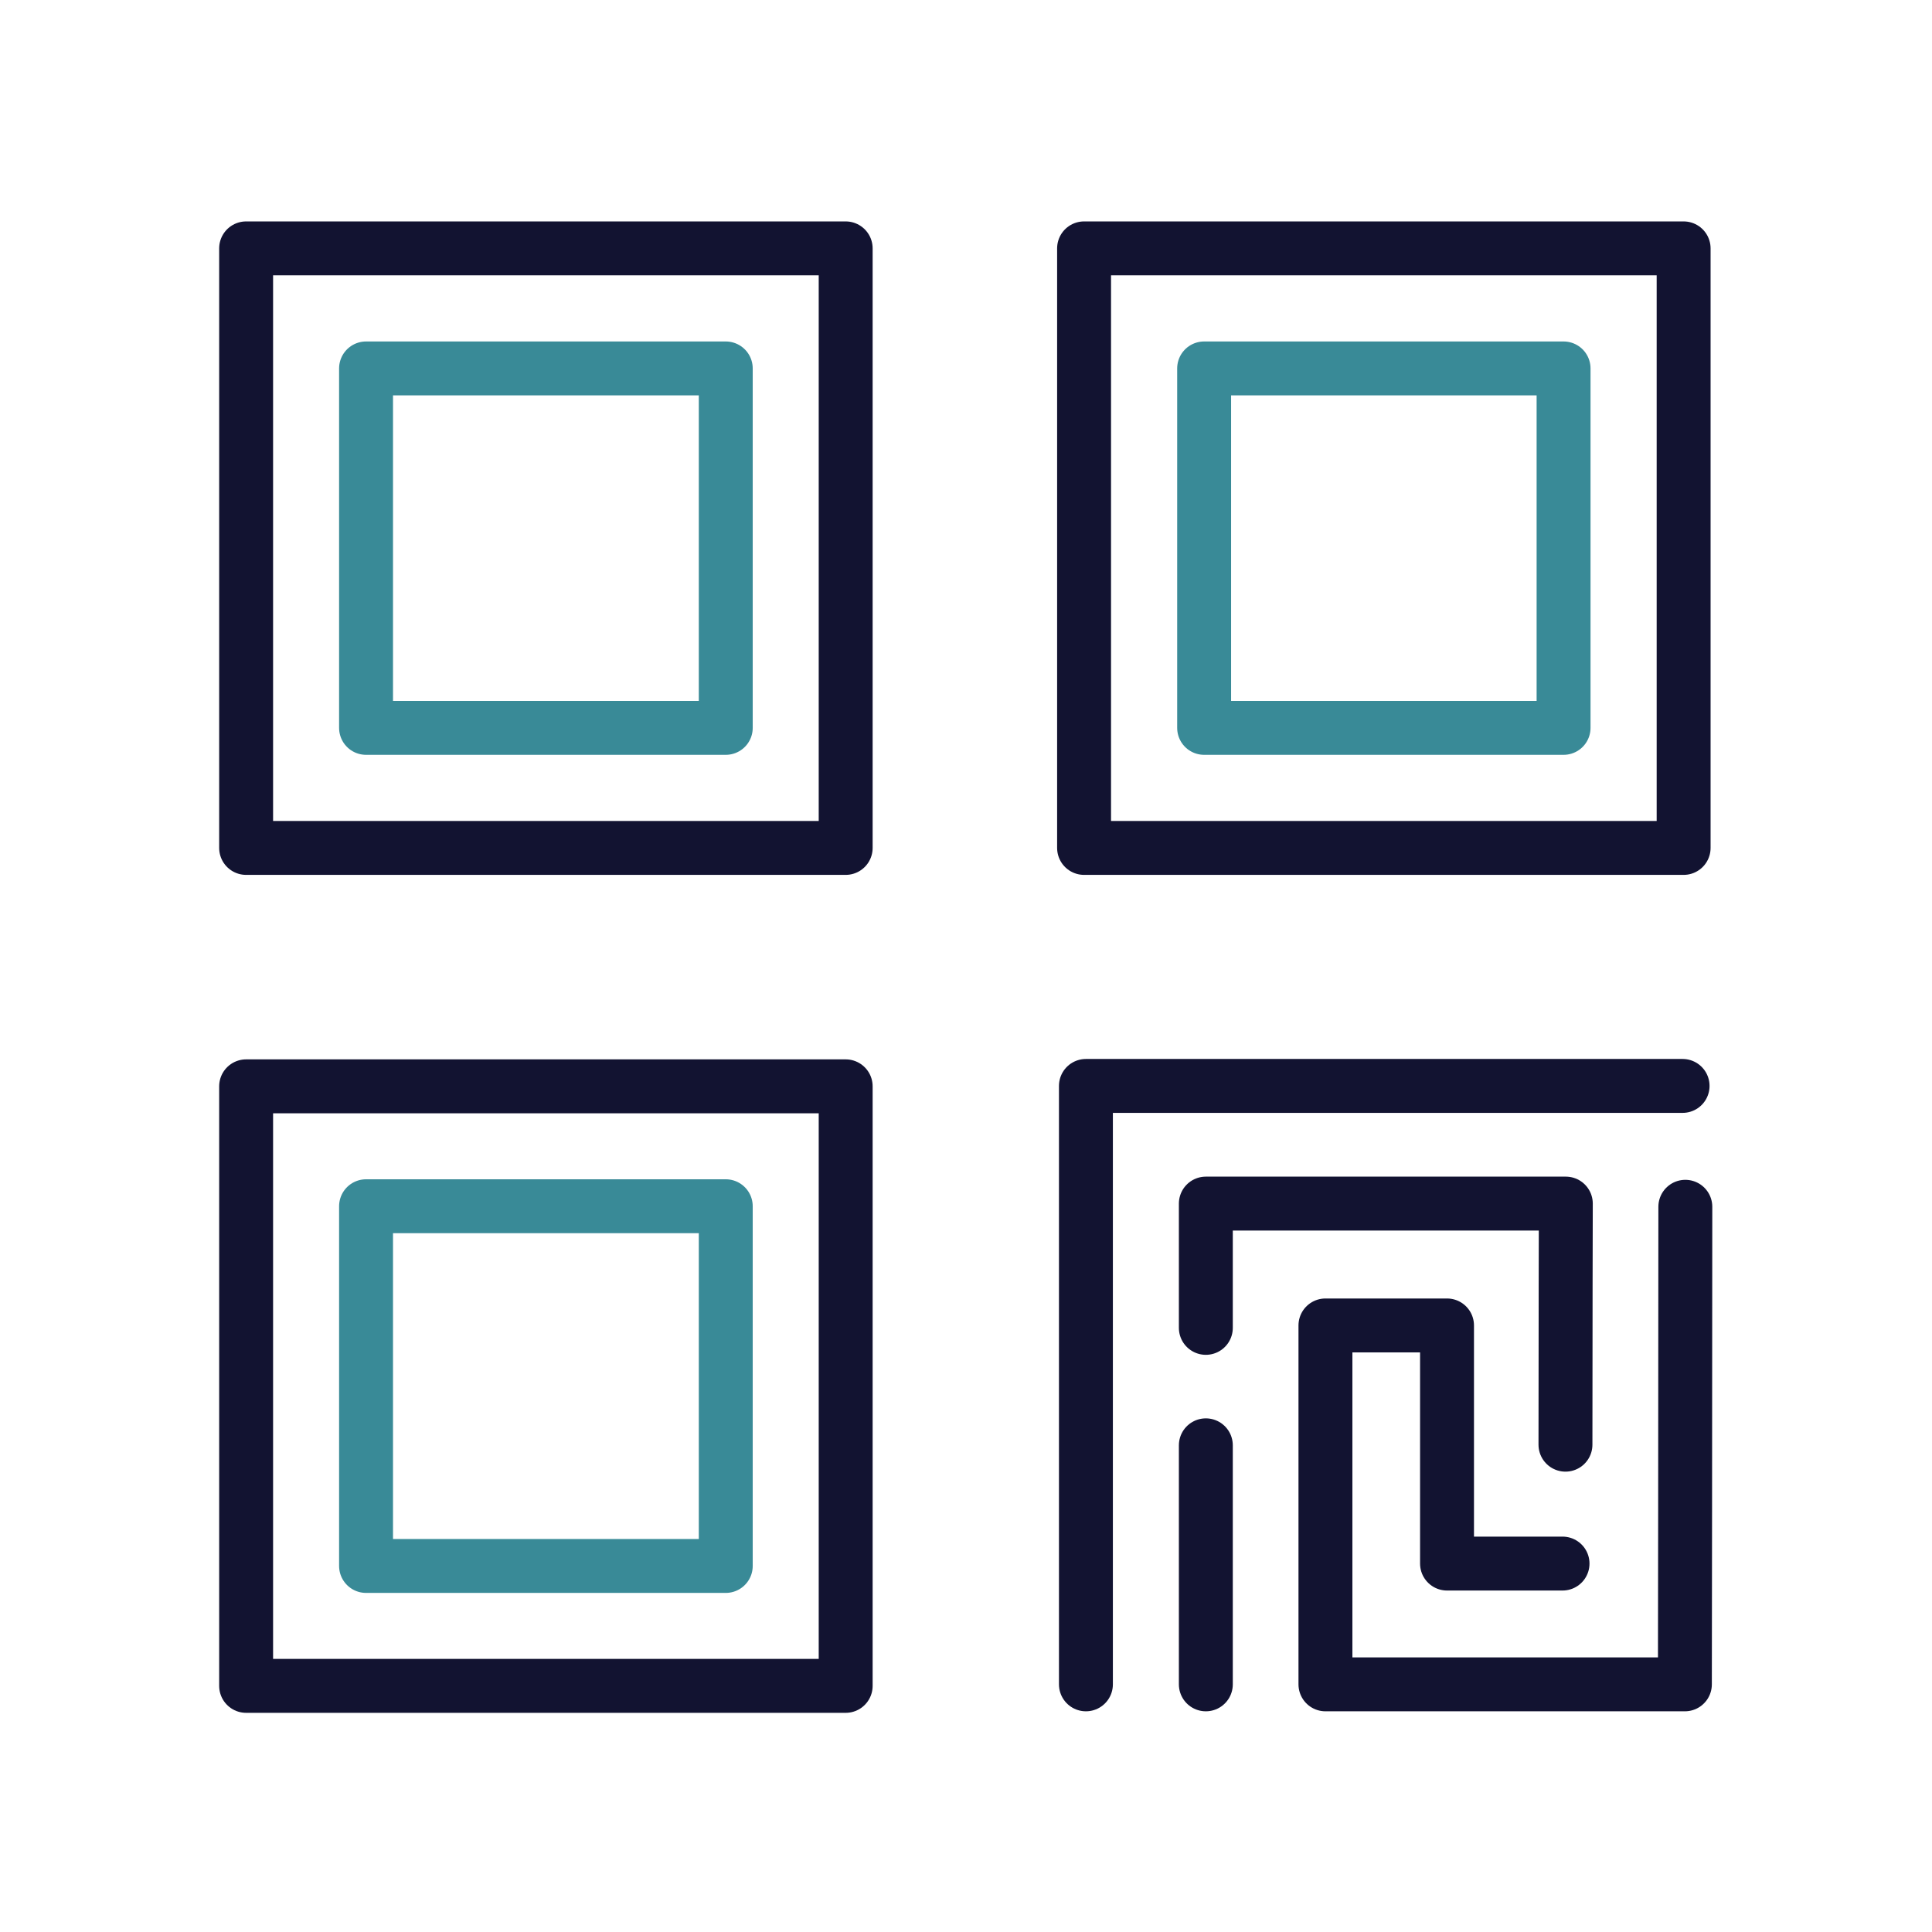
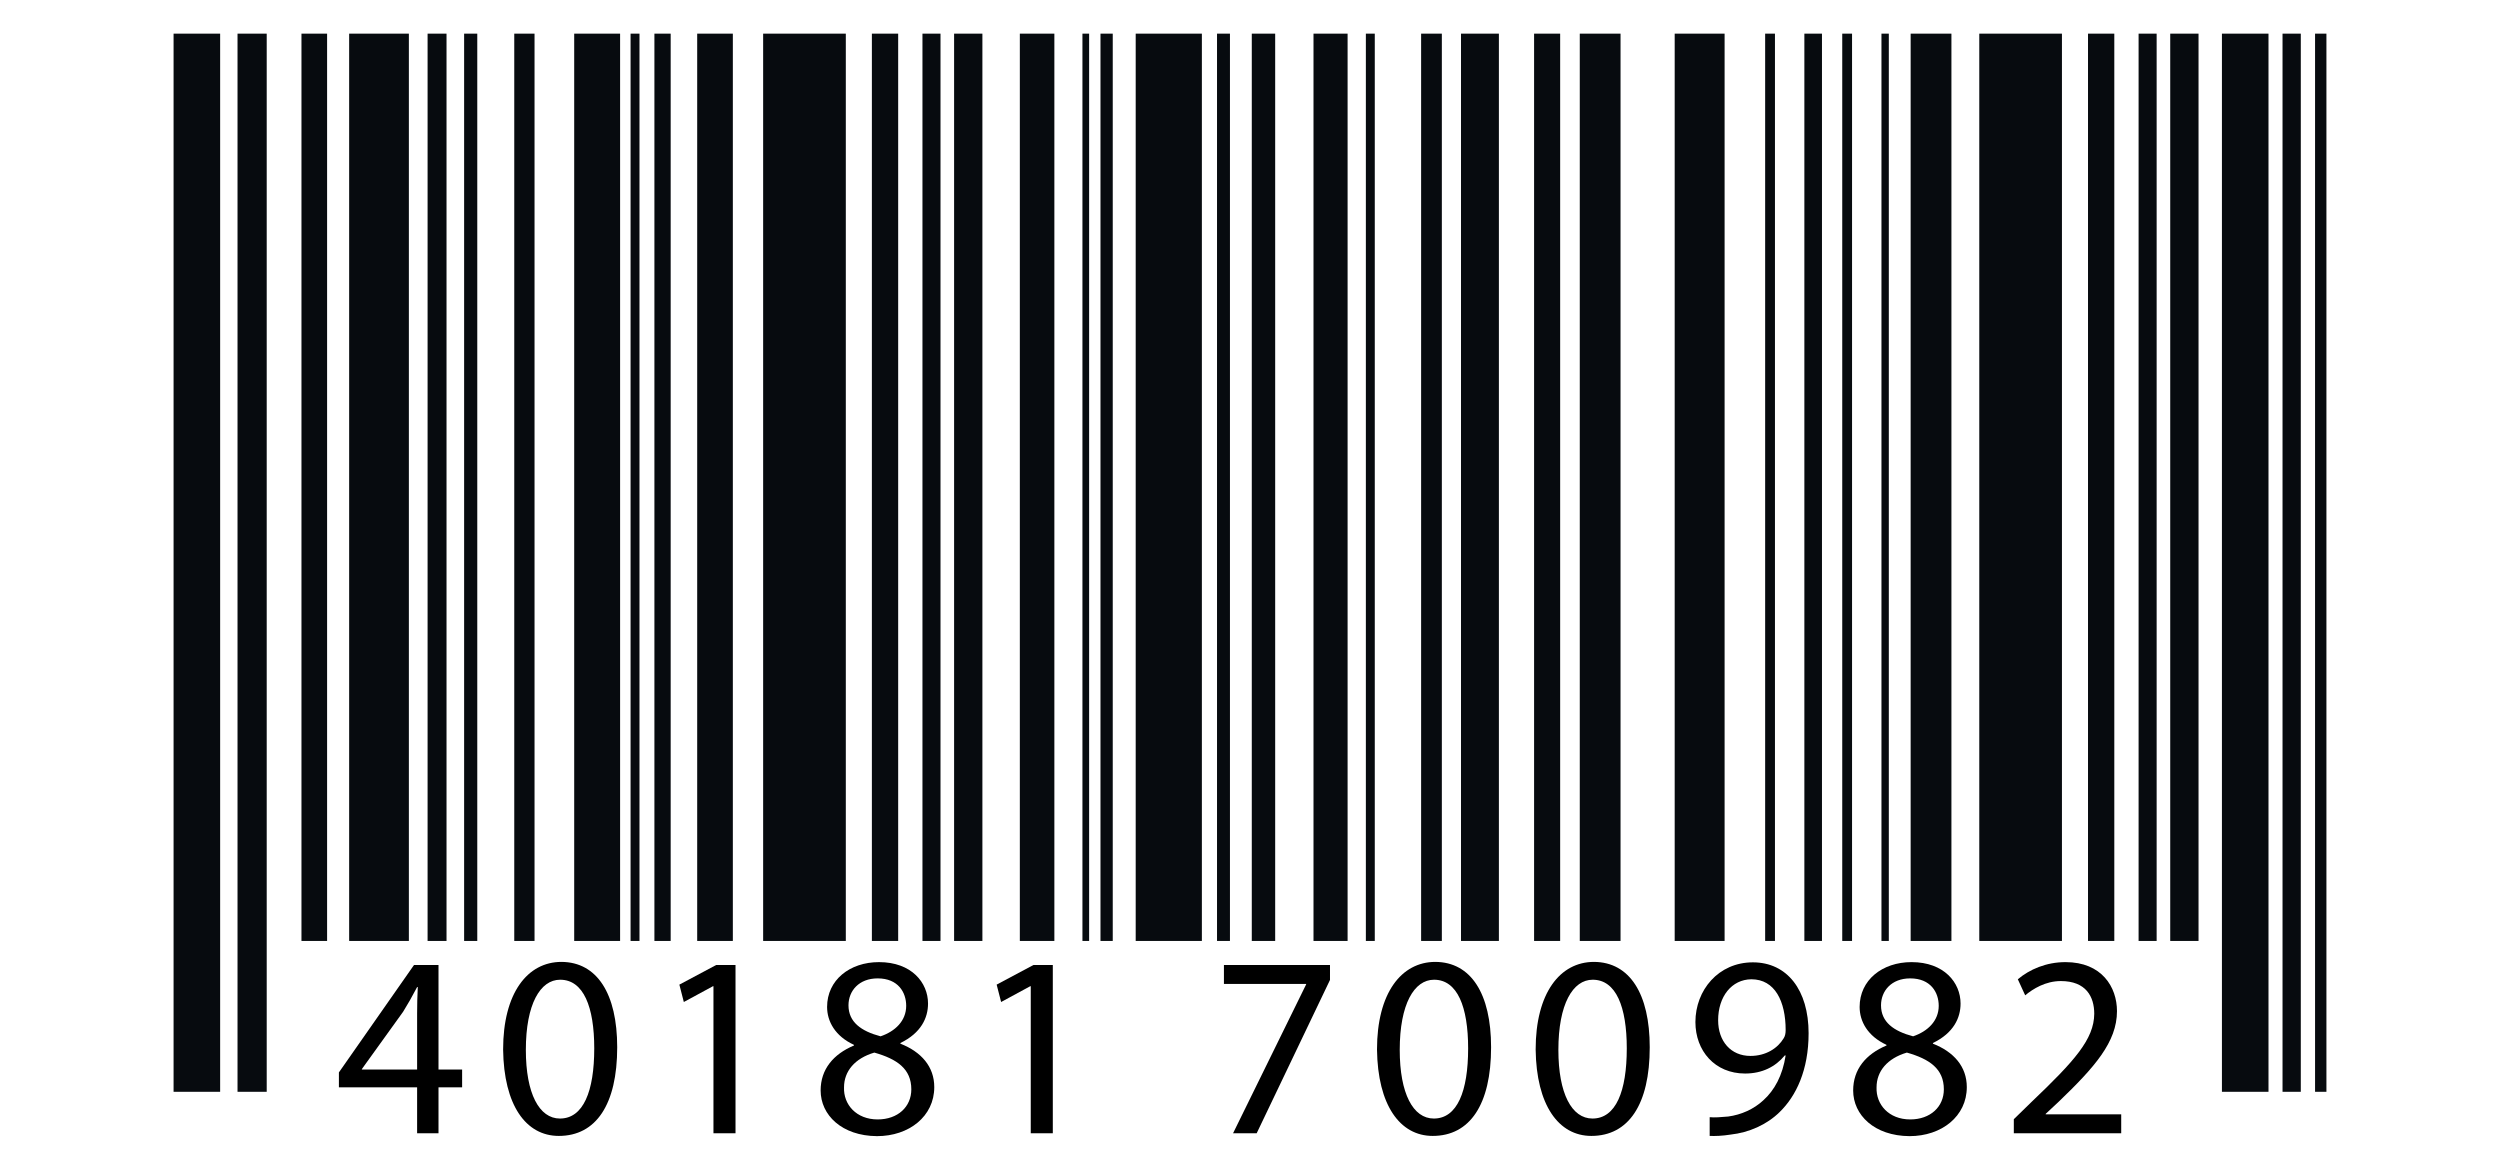
- <svg xmlns="http://www.w3.org/2000/svg" width="430" height="430" fill="none" viewBox="0 0 430 430">
-   <g stroke-linecap="round" stroke-linejoin="round" stroke-width="12">
-     <path stroke="#121331" d="M188.22 375.22V241.78H54.78v133.44z" />
-     <path stroke="#398a97" d="M122.401 268.47h39.13v80.06h-80.06v-80.06z" />
-     <path stroke="#121331" d="M188.22 55.28H54.78v133.44h133.44z" />
-     <path stroke="#398a97" d="M81.47 121.1V82h80.061v80h-80.06z" />
-     <path stroke="#121331" d="M241.28 55.28v133.44h133.44V55.28z" />
-     <path stroke="#398a97" d="M307.1 162H268V82h80v80z" />
-     <path stroke="#121331" d="M268.38 321.68v53.2m80.04-53.34c0-23.33.08-53.66.08-53.66h-80.12v27.66" />
-     <path stroke="#121331" d="M375.1 268.59c0 38.91-.1 106.29-.1 106.29h-80V295h27.06v53h25.71" />
-     <path stroke="#121331" d="M241.69 374.88V241.69h132.8" />
+ <svg xmlns="http://www.w3.org/2000/svg" version="1.1" x="0px" y="0px" viewBox="0 0 1122 519.7" style="enable-background:new 0 0 1122 519.7;" xml:space="preserve">
+   <style type="text/css">
+ 	.st0{fill:#070B0F;}
+ </style>
+   <g id="Bg">
+ </g>
+   <g id="Object">
+     <g>
+       <g>
+         <rect x="77.9" y="15.1" class="st0" width="20.9" height="474.9" />
+       </g>
+       <g>
+         <rect x="106.6" y="15.1" class="st0" width="13.1" height="474.9" />
+       </g>
+       <g>
+         <rect x="997.2" y="15.1" class="st0" width="20.9" height="474.9" />
+       </g>
+       <g>
+         <rect x="1024.4" y="15.1" class="st0" width="8.2" height="474.9" />
+       </g>
+       <g>
+         <rect x="1039" y="15.1" class="st0" width="5.1" height="474.9" />
+       </g>
+       <g>
+         <rect x="135.3" y="15.1" class="st0" width="11.5" height="407.2" />
+       </g>
+       <g>
+         <rect x="156.7" y="15.1" class="st0" width="26.8" height="407.2" />
+       </g>
+       <g>
+         <rect x="191.9" y="15.1" class="st0" width="8.5" height="407.2" />
+       </g>
+       <g>
+         <rect x="208.3" y="15.1" class="st0" width="5.9" height="407.2" />
+       </g>
+       <g>
+         <rect x="283" y="15.1" class="st0" width="4" height="407.2" />
+       </g>
+       <g>
+         <rect x="293.7" y="15.1" class="st0" width="7.3" height="407.2" />
+       </g>
+       <g>
+         <rect x="230.8" y="15.1" class="st0" width="9.1" height="407.2" />
+       </g>
+       <g>
+         <rect x="257.7" y="15.1" class="st0" width="20.6" height="407.2" />
+       </g>
+       <g>
+         <rect x="312.9" y="15.1" class="st0" width="16" height="407.2" />
+       </g>
+       <g>
+         <rect x="342.5" y="15.1" class="st0" width="37.1" height="407.2" />
+       </g>
+       <g>
+         <rect x="391.3" y="15.1" class="st0" width="11.8" height="407.2" />
+       </g>
+       <g>
+         <rect x="414" y="15.1" class="st0" width="8.1" height="407.2" />
+       </g>
+       <g>
+         <rect x="485.8" y="15.1" class="st0" width="3" height="407.2" />
+       </g>
+       <g>
+         <rect x="493.9" y="15.1" class="st0" width="5.5" height="407.2" />
+       </g>
+       <g>
+         <rect x="428.2" y="15.1" class="st0" width="12.7" height="407.2" />
+       </g>
+       <g>
+         <rect x="888.3" y="15.1" class="st0" width="37.1" height="407.2" />
+       </g>
+       <g>
+         <rect x="937.1" y="15.1" class="st0" width="11.8" height="407.2" />
+       </g>
+       <g>
+         <rect x="959.8" y="15.1" class="st0" width="8.1" height="407.2" />
+       </g>
+       <g>
+         <rect x="974" y="15.1" class="st0" width="12.7" height="407.2" />
+       </g>
+       <g>
+         <rect x="457.7" y="15.1" class="st0" width="15.5" height="407.2" />
+       </g>
+       <g>
+         <rect x="546.2" y="15.1" class="st0" width="5.8" height="407.2" />
+       </g>
+       <g>
+         <rect x="613" y="15.1" class="st0" width="4" height="407.2" />
+       </g>
+       <g>
+         <rect x="637.8" y="15.1" class="st0" width="9.3" height="407.2" />
+       </g>
+       <g>
+         <rect x="561.8" y="15.1" class="st0" width="10.5" height="407.2" />
+       </g>
+       <g>
+         <rect x="509.7" y="15.1" class="st0" width="29.7" height="407.2" />
+       </g>
+       <g>
+         <rect x="589.5" y="15.1" class="st0" width="15.3" height="407.2" />
+       </g>
+       <g>
+         <rect x="655.7" y="15.1" class="st0" width="17" height="407.2" />
+       </g>
+       <g>
+         <rect x="688.5" y="15.1" class="st0" width="11.7" height="407.2" />
+       </g>
+       <g>
+         <rect x="792.2" y="15.1" class="st0" width="4.4" height="407.2" />
+       </g>
+       <g>
+         <rect x="809.8" y="15.1" class="st0" width="7.9" height="407.2" />
+       </g>
+       <g>
+         <rect x="826.8" y="15.1" class="st0" width="4.4" height="407.2" />
+       </g>
+       <g>
+         <rect x="844.4" y="15.1" class="st0" width="3.3" height="407.2" />
+       </g>
+       <g>
+         <rect x="857.5" y="15.1" class="st0" width="18.3" height="407.2" />
+       </g>
+       <g>
+         <rect x="709" y="15.1" class="st0" width="18.3" height="407.2" />
+       </g>
+       <g>
+         <rect x="751.6" y="15.1" class="st0" width="22.4" height="407.2" />
+       </g>
+       <g>
+         <path d="M187.2,508.6V488h-35.1v-6.7l33.7-48.2h11V480h10.6v8h-10.6v20.6H187.2z M187.2,480v-25.2c0-3.9,0.1-7.9,0.3-11.8h-0.3     c-2.3,4.4-4.2,7.7-6.3,11.1l-18.5,25.7v0.2H187.2z" />
+         <path d="M277,470c0,25.7-9.5,39.8-26.2,39.8c-14.8,0-24.7-13.8-25-38.8c0-25.3,10.9-39.3,26.2-39.3C268,431.8,277,446,277,470z      M236,471.2c0,19.6,6,30.8,15.3,30.8c10.5,0,15.4-12.2,15.4-31.5c0-18.6-4.8-30.8-15.3-30.8C242.5,439.7,236,450.6,236,471.2z" />
+         <path d="M320.2,442.6H320l-13.1,7.1l-2-7.8l16.5-8.8h8.7v75.5h-9.9V442.6z" />
+         <path d="M368.3,489.4c0-9.5,5.7-16.3,15-20.2l-0.1-0.3c-8.4-3.9-12-10.5-12-17c0-12,10.1-20.1,23.3-20.1c14.6,0,22,9.2,22,18.6     c0,6.4-3.1,13.2-12.4,17.7v0.3c9.4,3.7,15.2,10.3,15.2,19.5c0,13.1-11.3,22-25.7,22C377.8,509.8,368.3,500.4,368.3,489.4z      M409,488.9c0-9.2-6.4-13.6-16.6-16.5c-8.8,2.6-13.6,8.4-13.6,15.6c-0.3,7.7,5.5,14.4,15.1,14.4C403,502.4,409,496.7,409,488.9z      M380.8,451.2c0,7.5,5.7,11.6,14.4,13.9c6.5-2.2,11.5-6.9,11.5-13.7c0-6-3.6-12.3-12.8-12.3C385.5,439.1,380.8,444.7,380.8,451.2     z" />
+         <path d="M462.6,442.6h-0.2l-13.1,7.1l-2-7.8l16.5-8.8h8.7v75.5h-9.9V442.6z" />
+         <path d="M596.9,433.1v6.7L564,508.6h-10.6l32.8-66.8v-0.2h-36.9v-8.5H596.9z" />
+         <path d="M669.2,470c0,25.7-9.5,39.8-26.2,39.8c-14.7,0-24.7-13.8-25-38.8c0-25.3,10.9-39.3,26.2-39.3     C660.2,431.8,669.2,446,669.2,470z M628.2,471.2c0,19.6,6,30.8,15.3,30.8c10.5,0,15.4-12.2,15.4-31.5c0-18.6-4.8-30.8-15.3-30.8     C634.7,439.7,628.2,450.6,628.2,471.2z" />
+         <path d="M740.4,470c0,25.7-9.5,39.8-26.2,39.8c-14.7,0-24.7-13.8-25-38.8c0-25.3,10.9-39.3,26.2-39.3     C731.4,431.8,740.4,446,740.4,470z M699.4,471.2c0,19.6,6,30.8,15.3,30.8c10.5,0,15.4-12.2,15.4-31.5c0-18.6-4.8-30.8-15.3-30.8     C705.9,439.7,699.4,450.6,699.4,471.2z" />
+         <path d="M767.4,501.4c2.2,0.2,4.8,0,8.2-0.3c5.9-0.8,11.5-3.3,15.8-7.3c5-4.5,8.6-11.1,10-20.1H801c-4.2,5.1-10.2,8.1-17.8,8.1     c-13.6,0-22.3-10.2-22.3-23.1c0-14.3,10.3-26.8,25.8-26.8c15.4,0,25,12.5,25,31.8c0,16.6-5.6,28.2-13,35.4     c-5.8,5.7-13.8,9.2-22,10.1c-3.7,0.6-7,0.7-9.4,0.6V501.4z M771.1,457.9c0,9.4,5.7,16,14.5,16c6.9,0,12.2-3.4,14.9-7.9     c0.6-0.9,0.9-2.1,0.9-3.7c0-12.9-4.8-22.8-15.4-22.8C777.2,439.6,771.1,447.2,771.1,457.9z" />
+         <path d="M831.7,489.4c0-9.5,5.7-16.3,15-20.2l-0.1-0.3c-8.4-3.9-12-10.5-12-17c0-12,10.1-20.1,23.3-20.1c14.6,0,22,9.2,22,18.6     c0,6.4-3.1,13.2-12.4,17.7v0.3c9.4,3.7,15.2,10.3,15.2,19.5c0,13.1-11.3,22-25.7,22C841.2,509.8,831.7,500.4,831.7,489.4z      M872.4,488.9c0-9.2-6.4-13.6-16.6-16.5c-8.8,2.6-13.6,8.4-13.6,15.6c-0.3,7.7,5.5,14.4,15.1,14.4     C866.4,502.4,872.4,496.7,872.4,488.9z M844.2,451.2c0,7.5,5.7,11.6,14.4,13.9c6.5-2.2,11.5-6.9,11.5-13.7     c0-6-3.6-12.3-12.8-12.3C848.9,439.1,844.2,444.7,844.2,451.2z" />
+         <path d="M903.8,508.6v-6.3l8-7.8c19.3-18.4,28-28.1,28.1-39.5c0-7.7-3.7-14.7-15-14.7c-6.9,0-12.5,3.5-16,6.4l-3.3-7.2     c5.2-4.4,12.7-7.7,21.4-7.7c16.3,0,23.1,11.2,23.1,22c0,13.9-10.1,25.2-26,40.5l-6,5.6v0.2H952v8.5H903.8z" />
+       </g>
+     </g>
  </g>
</svg>
